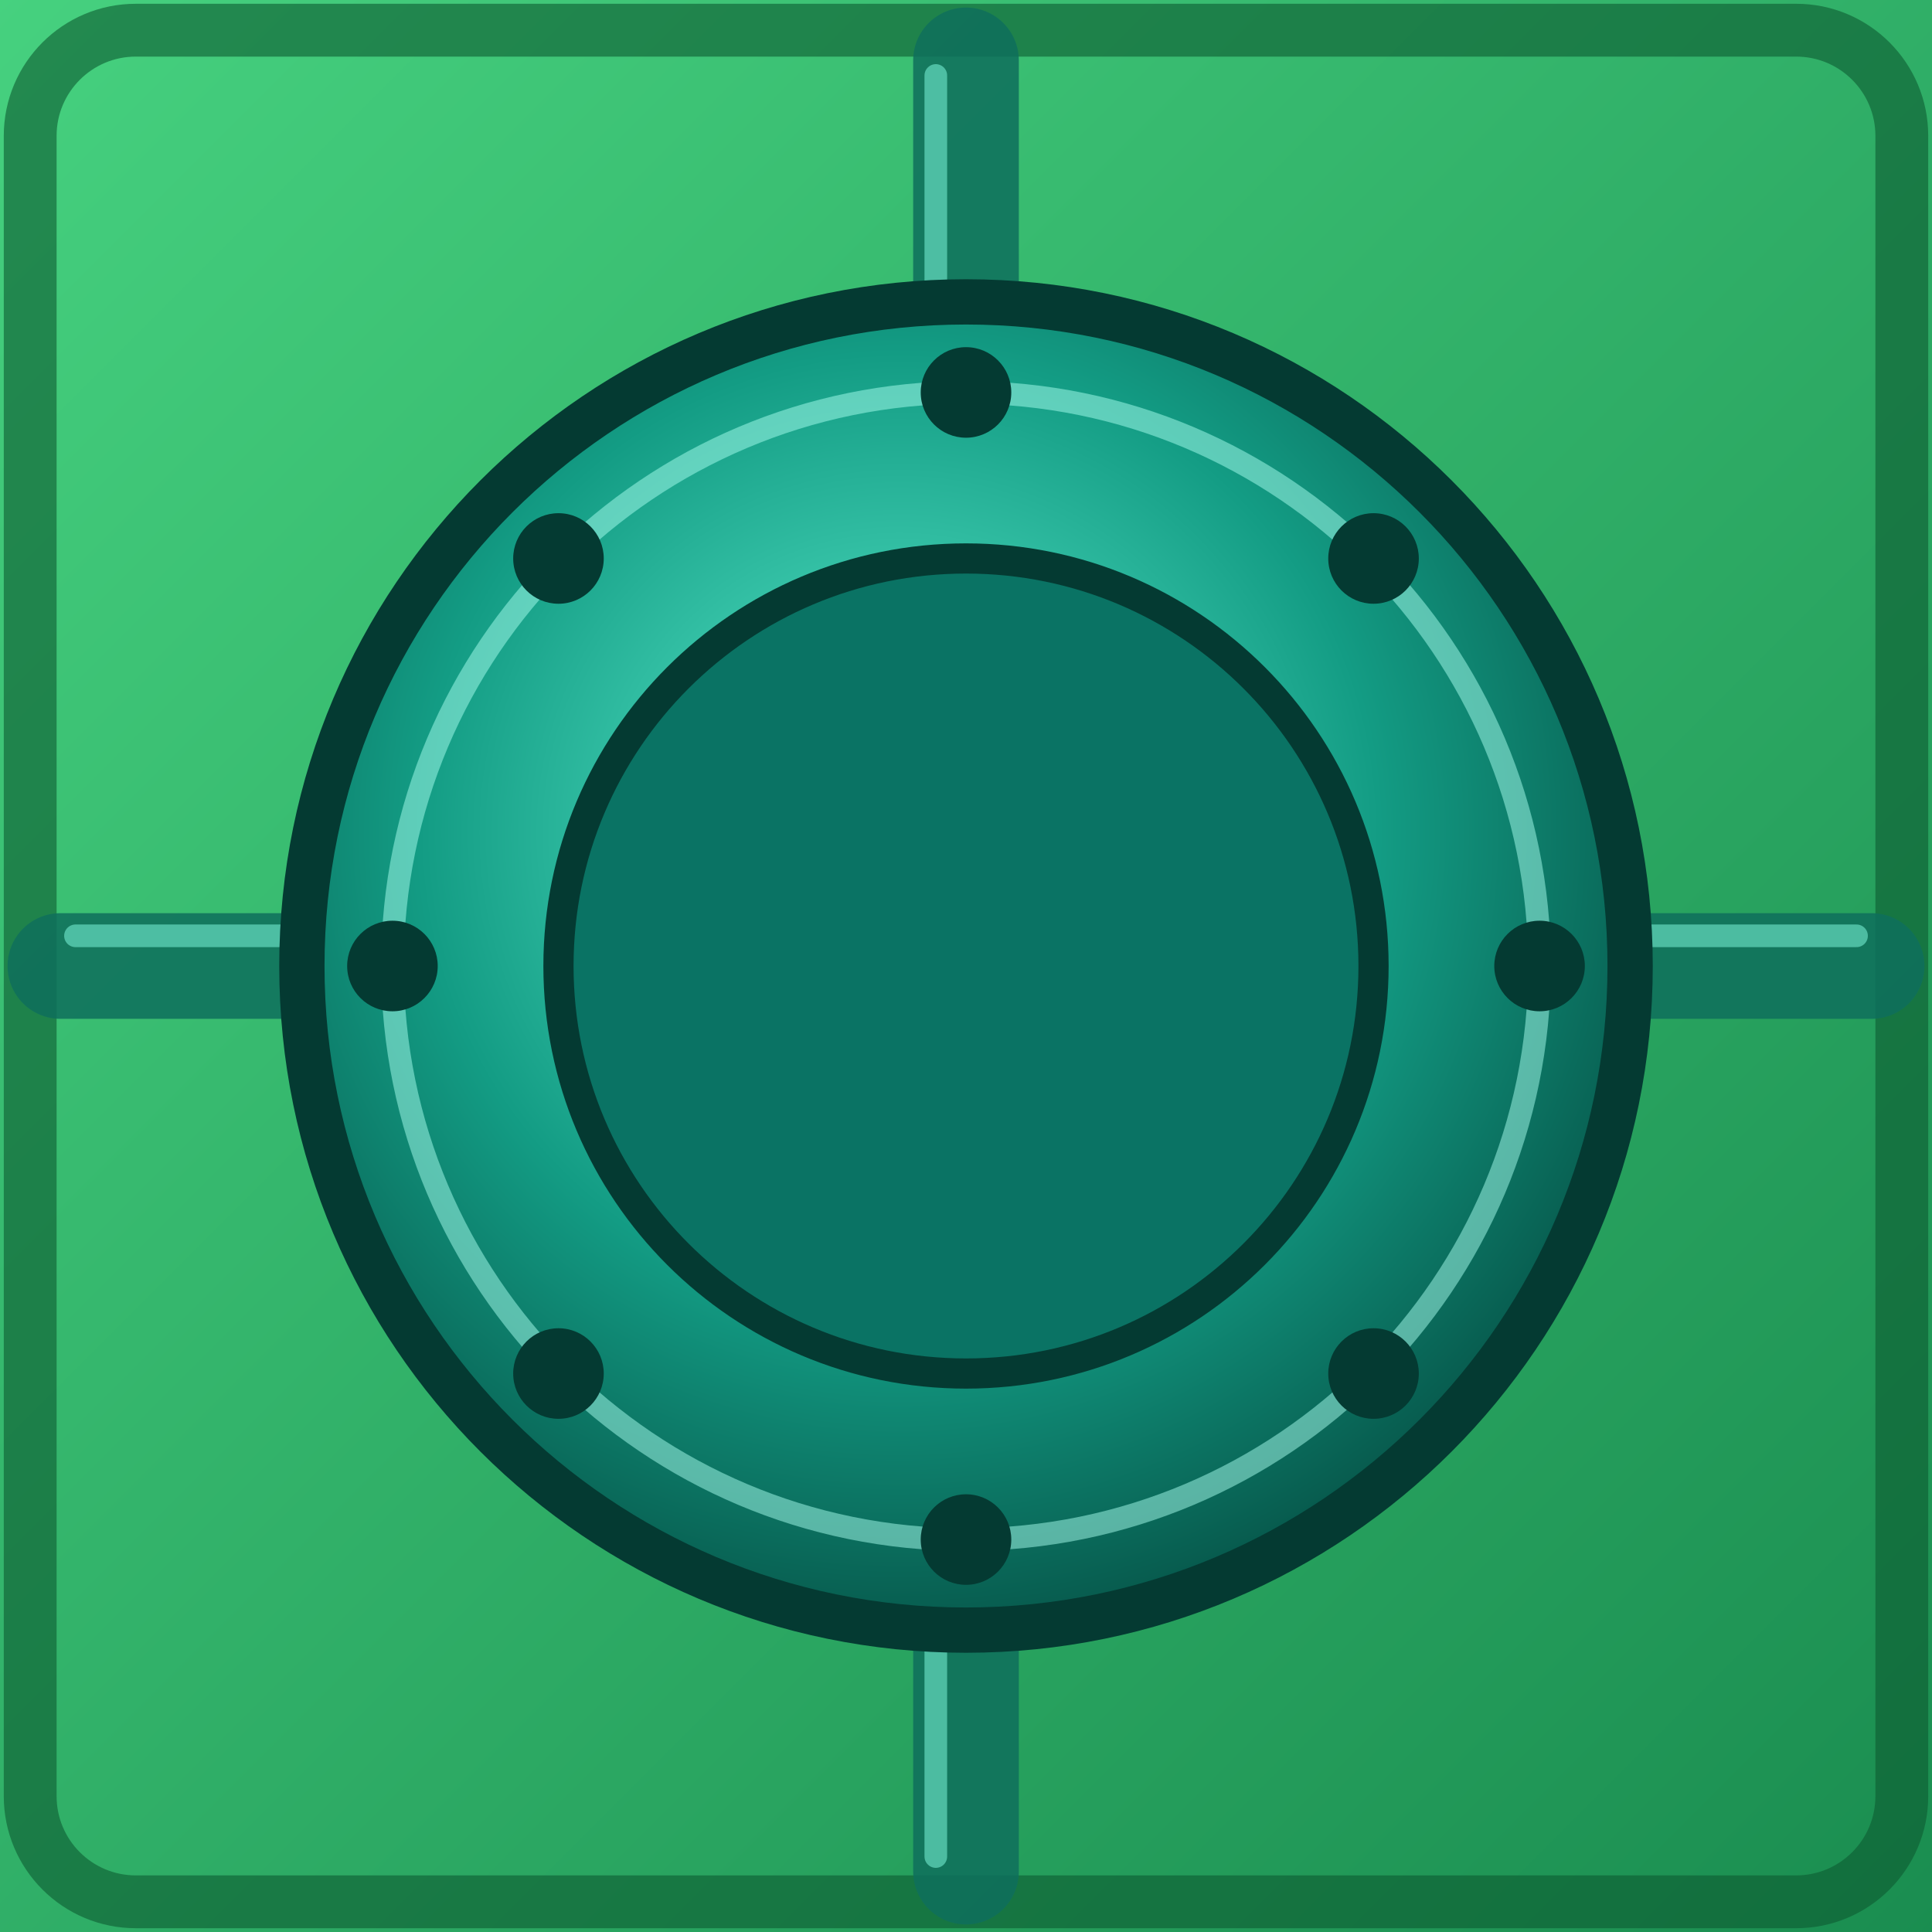
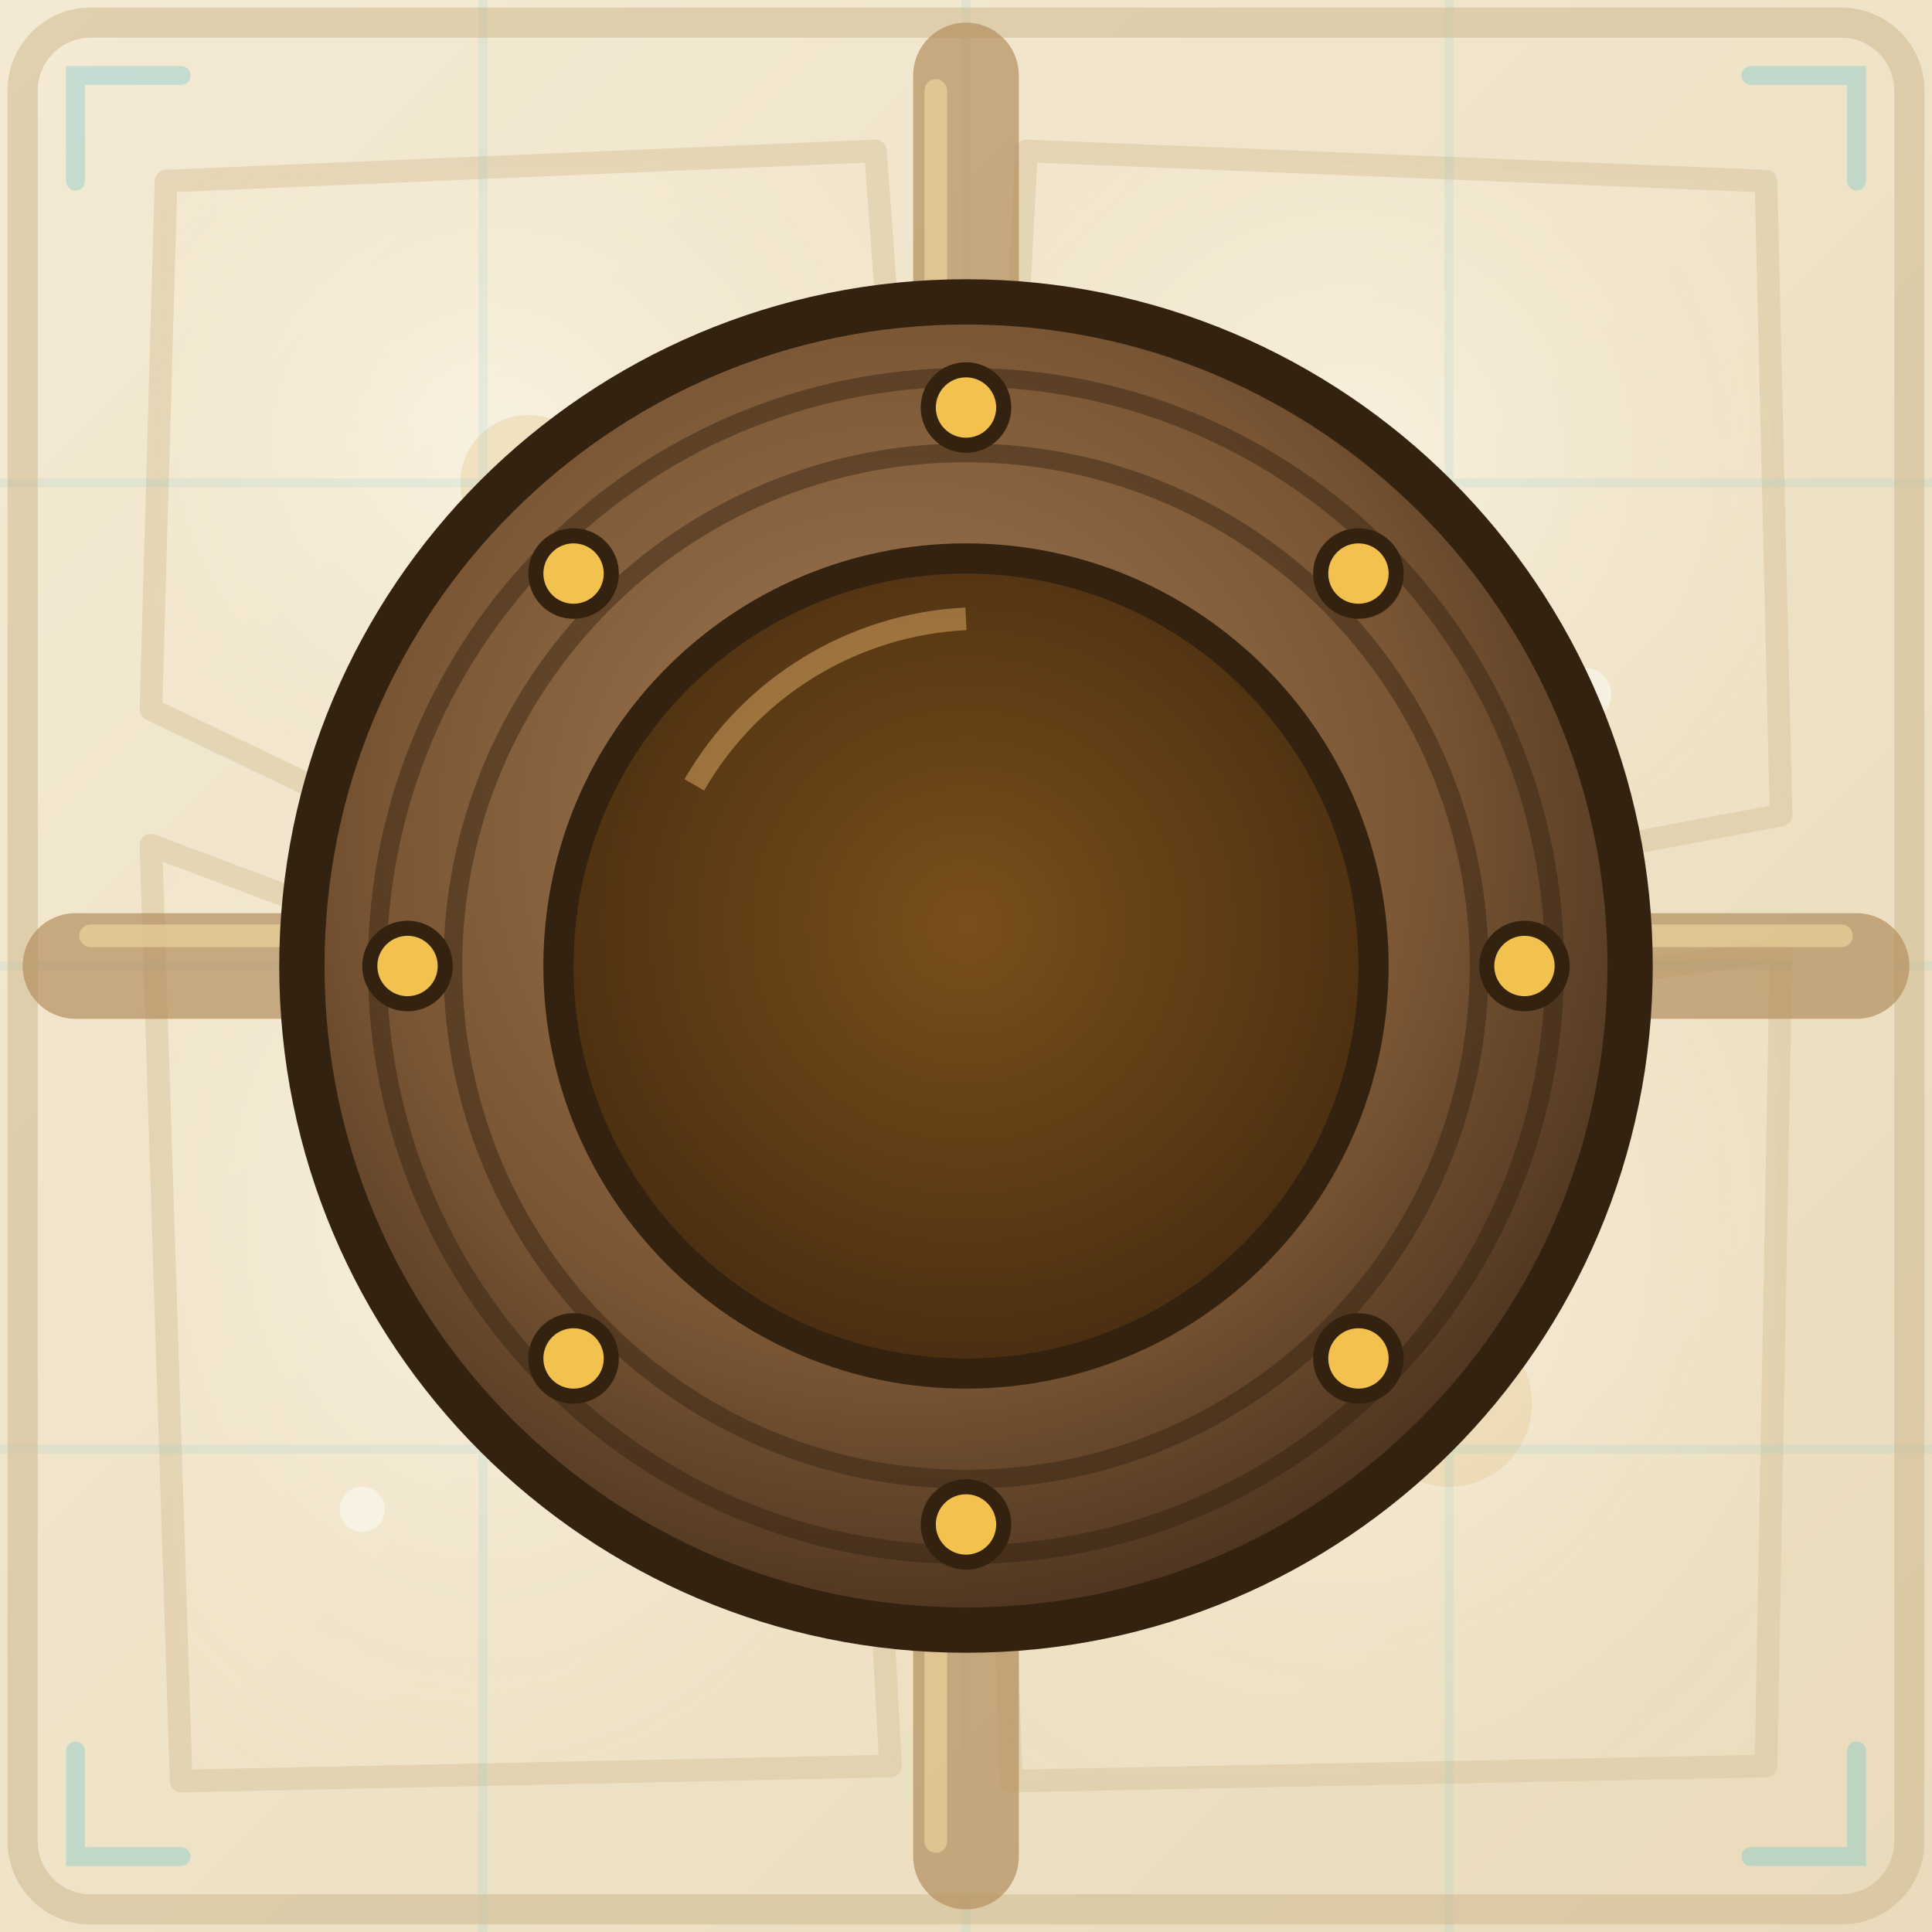
<svg xmlns="http://www.w3.org/2000/svg" viewBox="0 0 256 256" width="256" height="256">
  <defs>
-     <linearGradient id="cyto" x1="0" y1="0" x2="1" y2="1">
-       <stop offset="0" stop-color="#46d17f" />
-       <stop offset="1" stop-color="#1a8d50" />
+     <linearGradient id="mx" x1="0" y1="0" x2="1" y2="1">
+       <stop offset="0" stop-color="#f4ead4" />
+       <stop offset="1" stop-color="#e9dbbb" />
    </linearGradient>
+     <radialGradient id="mxCell" cx="45%" cy="40%" r="70%">
+       <stop offset="0" stop-color="#fbf5e6" stop-opacity="0.75" />
+       <stop offset="1" stop-color="#f1e4c6" stop-opacity="0.2" />
+     </radialGradient>
    <radialGradient id="node" cx="45%" cy="40%" r="60%">
-       <stop offset="0" stop-color="#5ff0d0" />
-       <stop offset="0.6" stop-color="#139c84" />
-       <stop offset="1" stop-color="#075a4d" />
+       <stop offset="0" stop-color="#a47c56" />
+       <stop offset="0.65" stop-color="#7a5634" />
+       <stop offset="1" stop-color="#4e3520" />
+     </radialGradient>
+     <radialGradient id="pool" cx="50%" cy="45%" r="55%">
+       <stop offset="0" stop-color="#7a4f1c" />
+       <stop offset="1" stop-color="#4a2e10" />
    </radialGradient>
  </defs>
-   <rect width="256" height="256" fill="url(#cyto)" />
-   <rect x="4" y="4" width="248" height="248" rx="14" fill="none" stroke="#0c5a30" stroke-width="7" opacity="0.6" />
-   <g stroke="#0e6f5c" stroke-width="14" stroke-linecap="round" opacity="0.85">
-     <line x1="128" y1="8" x2="128" y2="248" />
-     <line x1="8" y1="128" x2="248" y2="128" />
+   <rect width="256" height="256" fill="url(#mx)" />
+   <g fill="url(#mxCell)" stroke="#d9c6a0" stroke-width="3" stroke-opacity="0.55" stroke-linejoin="round">
+     <path d="M22,24 L116,20 L122,102 L66,116 L20,94 Z" />
+     <path d="M136,20 L234,24 L236,108 L172,120 L132,98 Z" />
+     <path d="M20,112 L68,130 L112,124 L118,234 L24,236 Z" />
+     <path d="M130,116 L176,134 L236,126 L234,234 L134,236 Z" />
  </g>
-   <g stroke="#7cf5da" stroke-width="3" stroke-linecap="round" opacity="0.55">
-     <line x1="124" y1="10" x2="124" y2="246" />
-     <line x1="10" y1="124" x2="246" y2="124" />
+   <g fill="#e6cf9c" opacity="0.45">
+     <circle cx="70" cy="64" r="9" />
+     <circle cx="192" cy="186" r="11" />
+     <circle cx="182" cy="66" r="5" />
  </g>
-   <circle cx="128" cy="128" r="88" fill="url(#node)" stroke="#043a32" stroke-width="6" />
-   <circle cx="128" cy="128" r="76" fill="none" stroke="#a9fff0" stroke-width="3" opacity="0.5" />
-   <g fill="#043a32">
-     <circle cx="128" cy="52" r="6" />
-     <circle cx="182" cy="74" r="6" />
-     <circle cx="204" cy="128" r="6" />
-     <circle cx="182" cy="182" r="6" />
-     <circle cx="128" cy="204" r="6" />
-     <circle cx="74" cy="182" r="6" />
-     <circle cx="52" cy="128" r="6" />
-     <circle cx="74" cy="74" r="6" />
+   <g fill="#ffffff" opacity="0.45">
+     <circle cx="96" cy="170" r="5" />
+     <circle cx="108" cy="186" r="2.5" />
+     <circle cx="210" cy="92" r="3.5" />
+     <circle cx="48" cy="200" r="3" />
+     <circle cx="150" cy="56" r="2.5" />
  </g>
-   <circle cx="128" cy="128" r="54" fill="#0a7364" stroke="#043a32" stroke-width="4" />
+   <g stroke="#8fcfd0" stroke-width="1.2" opacity="0.18">
+     <line x1="64" y1="0" x2="64" y2="256" />
+     <line x1="128" y1="0" x2="128" y2="256" />
+     <line x1="192" y1="0" x2="192" y2="256" />
+     <line x1="0" y1="64" x2="256" y2="64" />
+     <line x1="0" y1="128" x2="256" y2="128" />
+     <line x1="0" y1="192" x2="256" y2="192" />
+   </g>
+   <g fill="none" stroke="#7cc9cc" stroke-width="2.5" stroke-linecap="round" opacity="0.4">
+     <path d="M10,24 V10 H24" />
+     <path d="M232,10 H246 V24" />
+     <path d="M246,232 V246 H232" />
+     <path d="M24,246 H10 V232" />
+   </g>
+   <rect x="3" y="3" width="250" height="250" rx="9" fill="none" stroke="#cdb98f" stroke-width="4" opacity="0.55" />
+   <g stroke="#b48e5e" stroke-width="14" stroke-linecap="round" opacity="0.7">
+     <line x1="128" y1="10" x2="128" y2="246" />
+     <line x1="10" y1="128" x2="246" y2="128" />
+   </g>
+   <g stroke="#f2d9a0" stroke-width="3" stroke-linecap="round" opacity="0.6">
+     <line x1="124" y1="12" x2="124" y2="244" />
+     <line x1="12" y1="124" x2="244" y2="124" />
+   </g>
+   <circle cx="128" cy="128" r="88" fill="url(#node)" stroke="#33220f" stroke-width="6" />
+   <g fill="none" stroke="#33220f" stroke-width="2.5" opacity="0.45">
+     <circle cx="128" cy="128" r="78" />
+     <circle cx="128" cy="128" r="68" />
+   </g>
+   <g fill="#f2c14e" stroke="#33220f" stroke-width="2">
+     <circle cx="128" cy="54" r="5" />
+     <circle cx="180" cy="76" r="5" />
+     <circle cx="202" cy="128" r="5" />
+     <circle cx="180" cy="180" r="5" />
+     <circle cx="128" cy="202" r="5" />
+     <circle cx="76" cy="180" r="5" />
+     <circle cx="54" cy="128" r="5" />
+     <circle cx="76" cy="76" r="5" />
+   </g>
+   <circle cx="128" cy="128" r="54" fill="url(#pool)" stroke="#33220f" stroke-width="4" />
+   <path d="M92,104 A44,44 0 0 1 128,82" fill="none" stroke="#c99a5a" stroke-width="3" opacity="0.6" />
</svg>
